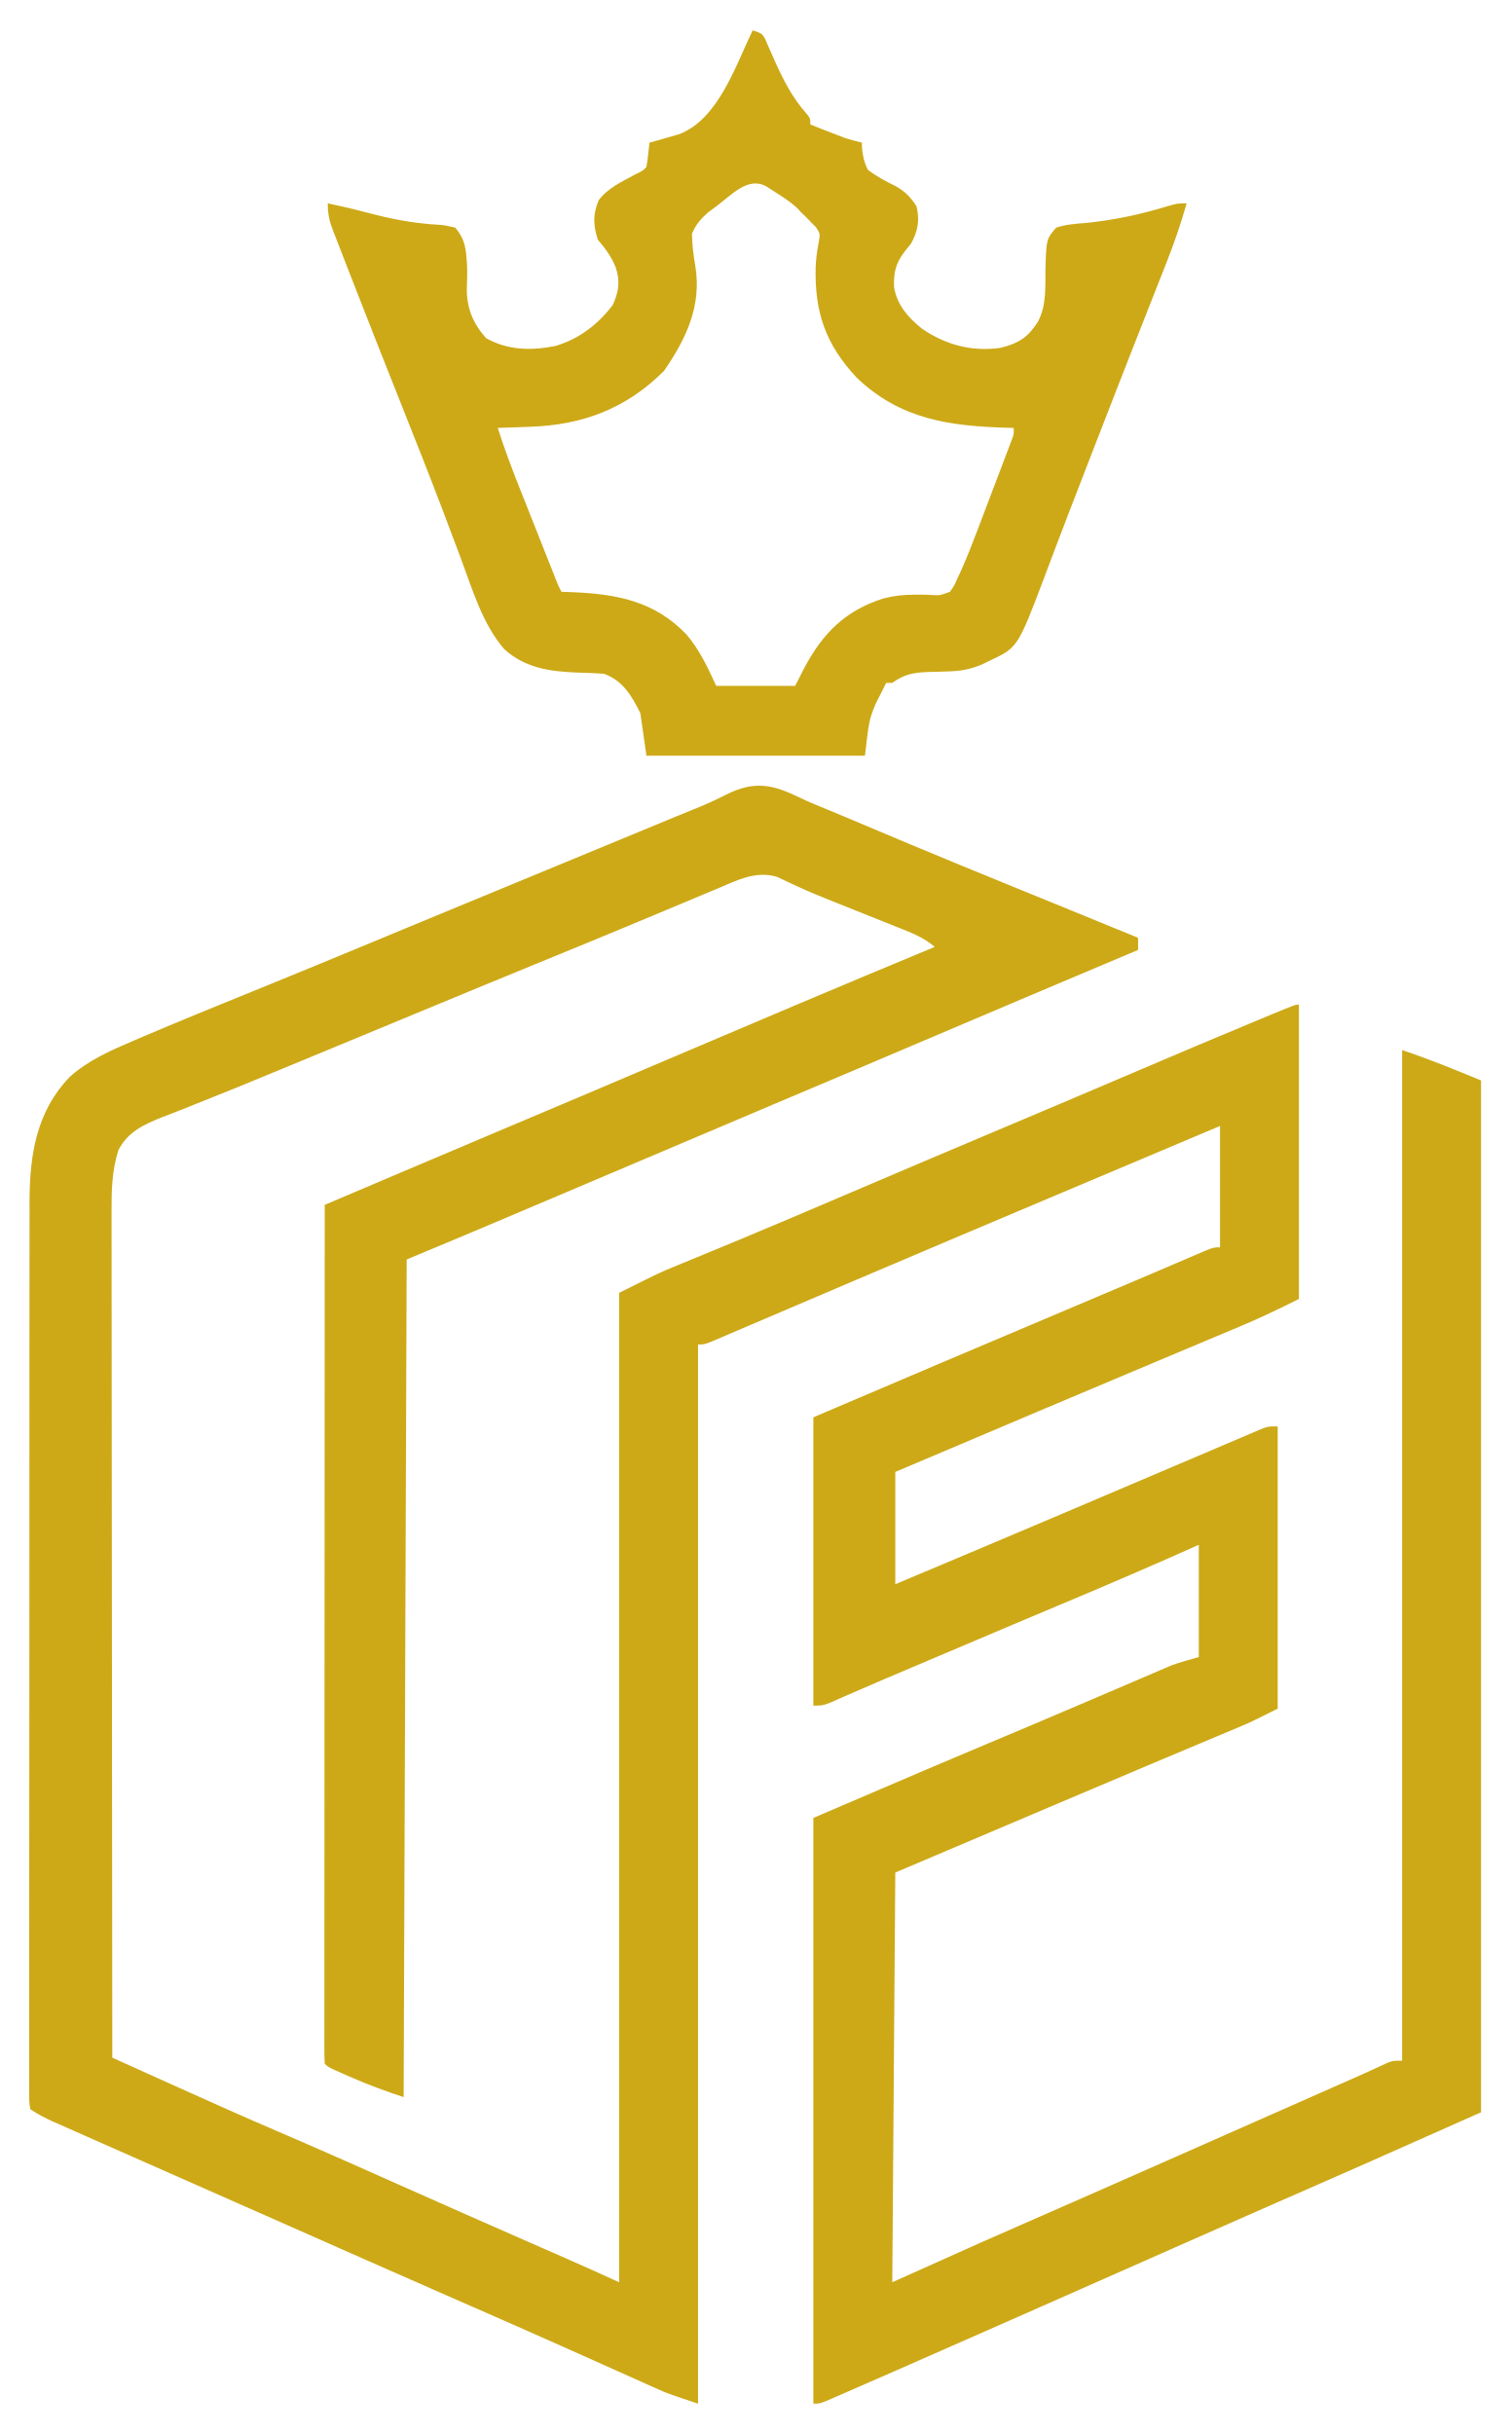
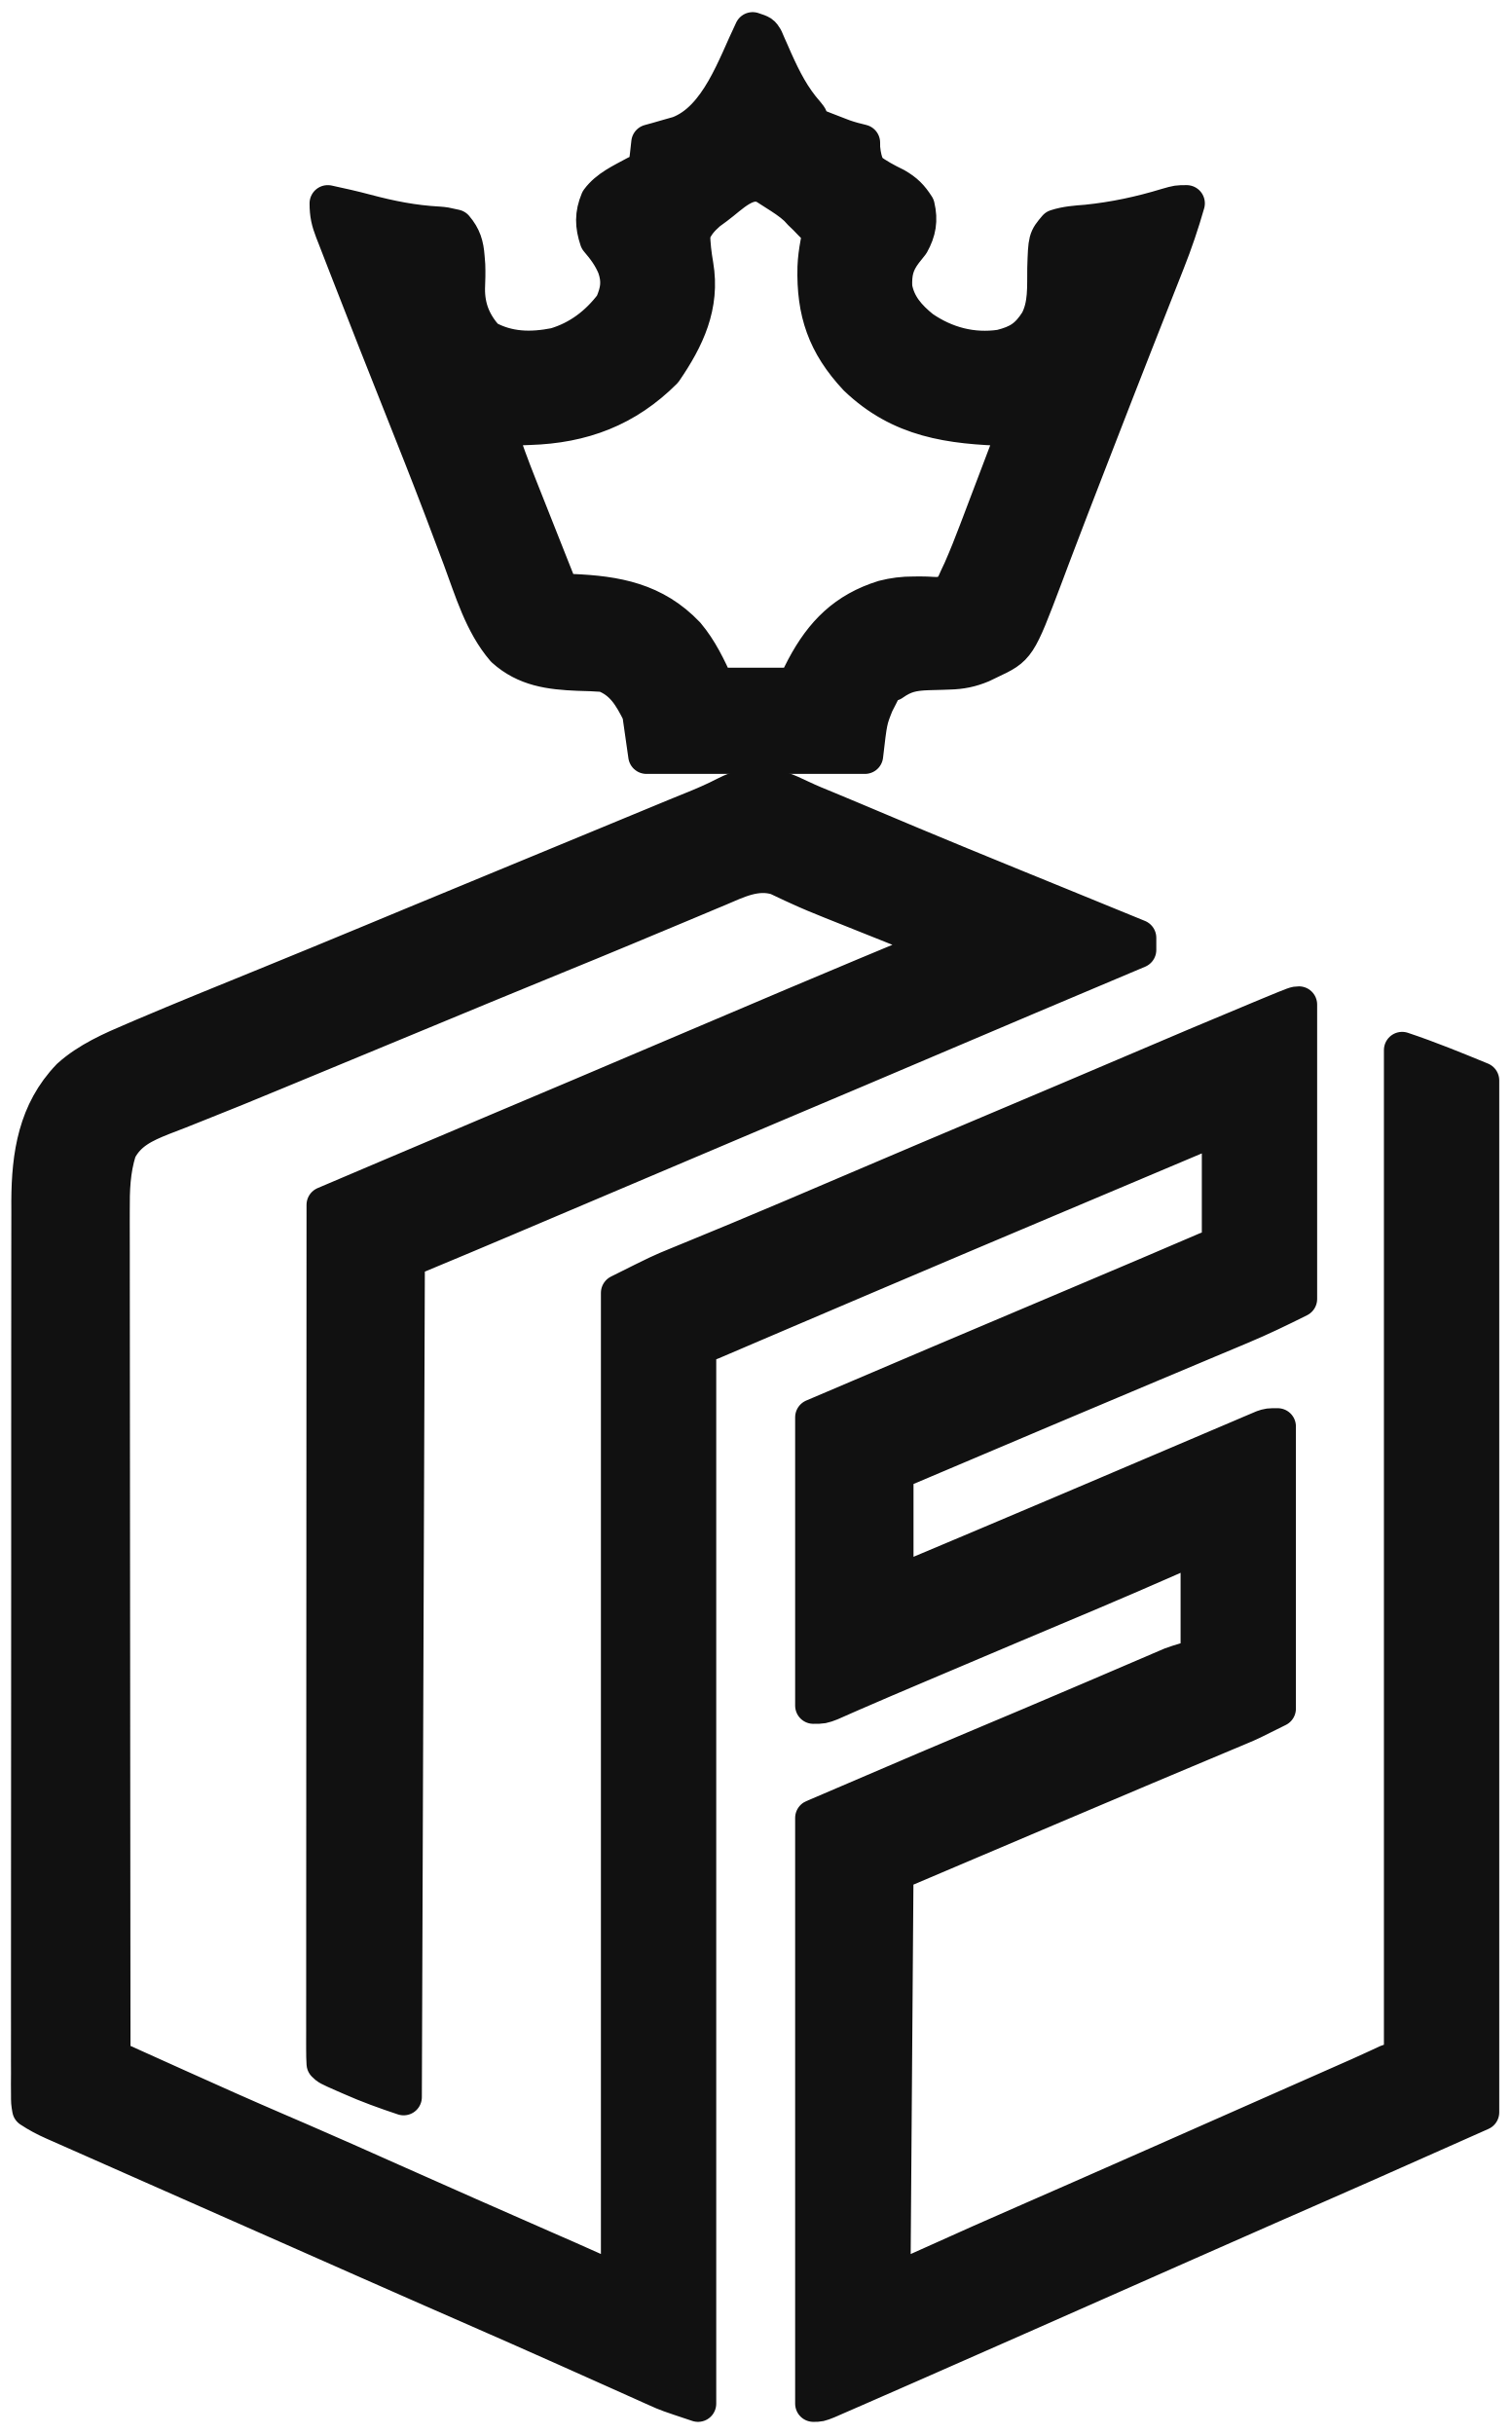
<svg xmlns="http://www.w3.org/2000/svg" version="1.1" width="498" height="802" viewBox="169 16 498 802" preserveAspectRatio="xMidYMid meet">
-   <path d="M0 0 C2.996 1.432 6.062 2.671 9.136 3.924 C11.64 4.947 14.133 5.994 16.624 7.047 C22.184 9.399 27.748 11.74 33.314 14.076 C34.284 14.484 35.254 14.891 36.254 15.31 C46.968 19.802 57.718 24.205 68.474 28.596 C69.358 28.957 70.242 29.317 71.152 29.689 C75.406 31.425 79.66 33.159 83.914 34.893 C93.001 38.597 102.081 42.316 111.162 46.033 C111.162 47.353 111.162 48.673 111.162 50.033 C109.486 50.74 109.486 50.74 107.777 51.46 C86.057 60.616 64.347 69.794 42.662 79.033 C26.411 85.957 10.146 92.848 -6.13 99.711 C-20.545 105.79 -34.946 111.902 -49.338 118.033 C-65.39 124.872 -81.452 131.686 -97.526 138.471 C-98.471 138.87 -99.417 139.27 -100.392 139.681 C-103.086 140.819 -105.78 141.955 -108.475 143.092 C-109.248 143.418 -110.021 143.745 -110.817 144.081 C-117.15 146.75 -123.494 149.39 -129.838 152.033 C-130.168 243.113 -130.498 334.193 -130.838 428.033 C-136.856 426.027 -142.575 423.975 -148.338 421.408 C-149.409 420.941 -149.409 420.941 -150.502 420.463 C-155.702 418.17 -155.702 418.17 -156.838 417.033 C-156.935 415.522 -156.962 414.005 -156.961 412.491 C-156.963 411.503 -156.965 410.515 -156.967 409.497 C-156.964 408.399 -156.961 407.301 -156.958 406.169 C-156.959 405.013 -156.96 403.856 -156.961 402.665 C-156.962 399.44 -156.959 396.216 -156.954 392.992 C-156.95 389.52 -156.951 386.048 -156.952 382.577 C-156.953 376.557 -156.949 370.537 -156.944 364.517 C-156.936 355.814 -156.933 347.11 -156.932 338.406 C-156.93 324.287 -156.923 310.167 -156.914 296.047 C-156.904 282.328 -156.897 268.609 -156.893 254.889 C-156.893 254.044 -156.893 253.199 -156.892 252.328 C-156.891 248.089 -156.89 243.85 -156.888 239.611 C-156.878 204.418 -156.86 169.226 -156.838 134.033 C-151.363 131.706 -145.888 129.378 -140.413 127.051 C-138.555 126.262 -136.698 125.472 -134.841 124.682 C-122.328 119.363 -109.81 114.054 -97.28 108.776 C-80.951 101.896 -64.639 94.978 -48.338 88.033 C-17.553 74.92 13.248 61.84 44.162 49.033 C40.583 45.957 36.505 44.381 32.17 42.67 C31.387 42.356 30.605 42.041 29.799 41.717 C27.297 40.713 24.792 39.717 22.287 38.721 C19.826 37.738 17.366 36.753 14.906 35.766 C13.294 35.121 11.681 34.477 10.067 33.837 C6.369 32.362 2.706 30.851 -0.909 29.18 C-1.536 28.895 -2.163 28.609 -2.809 28.314 C-4.468 27.55 -6.116 26.765 -7.764 25.978 C-14.699 23.847 -20.874 27.031 -27.213 29.725 C-28.118 30.102 -29.023 30.478 -29.955 30.866 C-32.919 32.102 -35.878 33.349 -38.838 34.596 C-40.917 35.465 -42.996 36.332 -45.075 37.199 C-49.308 38.964 -53.539 40.732 -57.769 42.502 C-65.593 45.771 -73.439 48.985 -81.288 52.193 C-96.874 58.564 -112.433 65.001 -127.985 71.457 C-139.194 76.109 -150.407 80.752 -161.625 85.383 C-165.565 87.009 -169.503 88.639 -173.44 90.272 C-181.931 93.791 -190.427 97.285 -198.979 100.655 C-200.982 101.452 -202.984 102.251 -204.986 103.051 C-206.766 103.755 -208.553 104.437 -210.341 105.119 C-216.437 107.558 -221.739 109.961 -224.838 116.033 C-226.937 122.778 -227.116 129.011 -227.079 136.043 C-227.081 137.836 -227.081 137.836 -227.084 139.665 C-227.087 142.965 -227.08 146.264 -227.07 149.564 C-227.062 153.129 -227.065 156.694 -227.066 160.259 C-227.067 166.43 -227.061 172.601 -227.05 178.771 C-227.033 187.693 -227.028 196.615 -227.026 205.537 C-227.021 220.013 -227.008 234.489 -226.989 248.966 C-226.971 263.025 -226.956 277.085 -226.948 291.144 C-226.947 292.011 -226.947 292.879 -226.946 293.772 C-226.944 298.122 -226.941 302.472 -226.939 306.823 C-226.918 342.893 -226.883 378.963 -226.838 415.033 C-221.411 417.482 -215.983 419.928 -210.555 422.374 C-208.715 423.203 -206.876 424.032 -205.036 424.862 C-194.108 429.792 -183.165 434.675 -172.151 439.408 C-170.858 439.965 -169.565 440.522 -168.272 441.079 C-166.622 441.789 -166.622 441.789 -164.94 442.514 C-154.932 446.834 -144.982 451.285 -135.026 455.721 C-118.074 463.273 -101.099 470.77 -84.097 478.21 C-83.285 478.565 -82.474 478.921 -81.638 479.287 C-80.155 479.936 -78.671 480.585 -77.187 481.233 C-71.376 483.777 -65.615 486.408 -59.838 489.033 C-59.838 381.453 -59.838 273.873 -59.838 163.033 C-46.357 156.293 -46.357 156.293 -40.69 153.975 C-40.056 153.713 -39.422 153.452 -38.768 153.183 C-37.393 152.616 -36.016 152.051 -34.639 151.487 C-30.702 149.875 -26.772 148.245 -22.842 146.615 C-21.982 146.259 -21.121 145.902 -20.235 145.535 C-8.589 140.698 3.002 135.734 14.599 130.783 C32.33 123.217 50.071 115.679 67.835 108.193 C81.445 102.457 95.038 96.684 108.624 90.891 C122.906 84.802 137.192 78.725 151.537 72.783 C152.731 72.288 153.925 71.792 155.156 71.282 C163.034 68.033 163.034 68.033 164.162 68.033 C164.162 100.043 164.162 132.053 164.162 165.033 C157.771 168.229 151.495 171.269 144.924 174.01 C144.061 174.373 143.199 174.736 142.311 175.11 C139.492 176.296 136.671 177.477 133.849 178.658 C131.853 179.498 129.856 180.337 127.86 181.177 C123.709 182.923 119.556 184.667 115.404 186.411 C106.511 190.146 97.626 193.898 88.741 197.651 C85.928 198.839 83.114 200.027 80.301 201.215 C63.912 208.134 47.536 215.08 31.162 222.033 C31.162 234.243 31.162 246.453 31.162 259.033 C49.55 251.302 67.937 243.566 86.292 235.756 C88.734 234.717 91.176 233.679 93.618 232.641 C94.438 232.293 95.258 231.944 96.102 231.585 C97.783 230.871 99.464 230.157 101.145 229.443 C105.851 227.443 110.555 225.44 115.258 223.434 C120.478 221.207 125.701 218.986 130.926 216.767 C132.949 215.907 134.971 215.045 136.993 214.181 C139.804 212.98 142.617 211.785 145.431 210.592 C146.273 210.23 147.115 209.869 147.982 209.496 C148.755 209.17 149.529 208.844 150.325 208.508 C151.333 208.078 151.333 208.078 152.362 207.64 C154.162 207.033 154.162 207.033 157.162 207.033 C157.162 237.723 157.162 268.413 157.162 300.033 C148.163 304.533 148.163 304.533 144.758 305.962 C143.985 306.288 143.212 306.614 142.416 306.949 C141.6 307.29 140.784 307.631 139.943 307.983 C138.625 308.537 138.625 308.537 137.28 309.103 C135.392 309.898 133.503 310.691 131.614 311.483 C127.584 313.173 123.556 314.869 119.528 316.564 C117.453 317.438 115.379 318.31 113.304 319.183 C103.33 323.38 93.369 327.608 83.412 331.846 C66.001 339.255 48.581 346.643 31.162 354.033 C30.832 398.583 30.502 443.133 30.162 489.033 C39.732 484.743 49.302 480.453 59.162 476.033 C64.908 473.498 70.655 470.964 76.41 468.448 C80.729 466.559 85.047 464.665 89.365 462.772 C90.254 462.382 91.144 461.992 92.06 461.59 C101.894 457.277 111.716 452.938 121.537 448.596 C122.415 448.208 123.293 447.82 124.197 447.42 C127.763 445.843 131.329 444.266 134.894 442.689 C141.634 439.709 148.374 436.73 155.115 433.752 C156.097 433.318 157.08 432.884 158.092 432.437 C161.917 430.747 165.742 429.057 169.567 427.368 C172.174 426.216 174.781 425.064 177.388 423.912 C178.146 423.578 178.903 423.243 179.684 422.898 C180.407 422.579 181.13 422.259 181.875 421.93 C182.575 421.623 183.274 421.315 183.995 420.998 C185.536 420.312 187.071 419.612 188.602 418.904 C189.4 418.536 190.199 418.169 191.023 417.791 C191.744 417.455 192.465 417.119 193.209 416.772 C195.162 416.033 195.162 416.033 198.162 416.033 C198.162 306.143 198.162 196.253 198.162 83.033 C206.971 85.97 215.576 89.498 224.162 93.033 C224.162 205.233 224.162 317.433 224.162 433.033 C183.298 451.195 183.298 451.195 170.386 456.845 C166.16 458.694 161.937 460.548 157.713 462.401 C156.845 462.781 155.977 463.162 155.083 463.554 C145.311 467.843 135.548 472.156 125.787 476.471 C124.898 476.864 124.009 477.257 123.093 477.662 C116.782 480.452 110.472 483.242 104.162 486.033 C82.4 495.659 60.635 505.276 38.849 514.846 C37.577 515.405 37.577 515.405 36.278 515.976 C31.618 518.024 26.956 520.068 22.291 522.104 C20.871 522.724 19.452 523.345 18.033 523.967 C16.063 524.83 14.091 525.688 12.119 526.545 C11.011 527.028 9.904 527.511 8.763 528.009 C6.162 529.033 6.162 529.033 4.162 529.033 C4.162 465.343 4.162 401.653 4.162 336.033 C44.152 318.895 44.152 318.895 61.349 311.658 C65.148 310.059 68.946 308.459 72.744 306.858 C73.686 306.461 74.627 306.064 75.598 305.655 C82.298 302.827 88.988 299.977 95.674 297.115 C97.52 296.326 99.367 295.537 101.214 294.748 C104.682 293.266 108.147 291.778 111.612 290.288 C113.178 289.618 114.744 288.949 116.31 288.28 C117.006 287.978 117.702 287.677 118.419 287.367 C119.076 287.087 119.733 286.808 120.409 286.52 C121.248 286.159 121.248 286.159 122.104 285.791 C125.066 284.7 128.127 283.9 131.162 283.033 C131.162 270.823 131.162 258.613 131.162 246.033 C127.965 247.457 124.768 248.88 121.474 250.346 C104.395 257.893 87.163 265.08 69.954 272.326 C59.702 276.645 49.462 280.993 39.224 285.346 C38.405 285.694 37.585 286.043 36.741 286.401 C35.154 287.076 33.567 287.751 31.98 288.426 C30.482 289.063 28.983 289.699 27.485 290.335 C23.993 291.819 20.509 293.316 17.036 294.844 C16.391 295.126 15.745 295.408 15.079 295.7 C13.345 296.459 11.614 297.225 9.882 297.991 C7.162 299.033 7.162 299.033 4.162 299.033 C4.162 267.683 4.162 236.333 4.162 204.033 C31.919 192.199 59.675 180.366 87.482 168.65 C96.068 165.032 104.649 161.405 113.217 157.744 C114.782 157.076 116.347 156.409 117.913 155.741 C120.792 154.512 123.67 153.279 126.546 152.043 C127.807 151.504 129.068 150.966 130.33 150.428 C131.415 149.962 132.501 149.497 133.62 149.017 C136.162 148.033 136.162 148.033 138.162 148.033 C138.162 134.833 138.162 121.633 138.162 108.033 C134.072 109.76 134.072 109.76 129.9 111.522 C128.481 112.121 128.481 112.121 127.033 112.732 C122.128 114.803 117.223 116.874 112.318 118.946 C102.148 123.24 91.978 127.533 81.806 131.823 C62.495 139.967 43.195 148.137 23.912 156.346 C21.942 157.184 19.973 158.022 18.003 158.86 C9.8 162.352 1.596 165.846 -6.601 169.353 C-9.727 170.69 -12.855 172.024 -15.982 173.358 C-17.414 173.969 -18.846 174.582 -20.276 175.196 C-22.208 176.025 -24.142 176.85 -26.076 177.674 C-27.149 178.133 -28.222 178.593 -29.328 179.066 C-31.838 180.033 -31.838 180.033 -33.838 180.033 C-33.838 295.203 -33.838 410.373 -33.838 529.033 C-43.962 525.659 -43.962 525.659 -47.34 524.143 C-48.11 523.8 -48.879 523.457 -49.672 523.104 C-50.48 522.739 -51.287 522.374 -52.119 521.998 C-52.993 521.608 -53.868 521.217 -54.768 520.815 C-56.647 519.975 -58.524 519.134 -60.401 518.29 C-65.457 516.019 -70.519 513.762 -75.58 511.502 C-76.612 511.041 -77.644 510.58 -78.707 510.105 C-88.607 505.683 -98.532 501.32 -108.463 496.971 C-111.844 495.49 -115.224 494.008 -118.604 492.526 C-119.442 492.158 -120.28 491.791 -121.144 491.412 C-135.34 485.184 -149.515 478.906 -163.693 472.635 C-170.075 469.813 -176.458 466.993 -182.842 464.174 C-190.9 460.617 -198.956 457.057 -207.012 453.494 C-211.397 451.555 -215.784 449.616 -220.171 447.679 C-224.43 445.799 -228.688 443.915 -232.945 442.03 C-234.526 441.33 -236.107 440.632 -237.689 439.934 C-239.855 438.979 -242.018 438.02 -244.182 437.061 C-245.135 436.642 -245.135 436.642 -246.107 436.215 C-248.875 434.983 -251.307 433.721 -253.838 432.033 C-254.213 429.819 -254.213 429.819 -254.213 426.998 C-254.22 425.926 -254.227 424.853 -254.235 423.748 C-254.227 422.561 -254.22 421.373 -254.212 420.15 C-254.216 418.895 -254.22 417.641 -254.224 416.349 C-254.235 412.855 -254.227 409.362 -254.216 405.868 C-254.207 402.104 -254.215 398.341 -254.222 394.577 C-254.231 387.196 -254.224 379.815 -254.212 372.434 C-254.199 363.835 -254.2 355.236 -254.202 346.637 C-254.206 331.284 -254.194 315.931 -254.174 300.578 C-254.155 285.693 -254.148 270.808 -254.154 255.923 C-254.16 239.718 -254.16 223.512 -254.148 207.306 C-254.147 205.575 -254.146 203.844 -254.145 202.113 C-254.144 201.262 -254.143 200.41 -254.143 199.532 C-254.139 193.546 -254.139 187.559 -254.141 181.572 C-254.143 174.263 -254.138 166.953 -254.124 159.643 C-254.116 155.917 -254.112 152.191 -254.117 148.465 C-254.122 144.415 -254.111 140.365 -254.099 136.314 C-254.103 135.151 -254.106 133.988 -254.11 132.79 C-254.029 117.532 -251.876 103.323 -240.9 91.902 C-234.811 86.384 -226.963 82.96 -219.463 79.783 C-218.036 79.171 -218.036 79.171 -216.58 78.545 C-203.215 72.853 -189.74 67.417 -176.288 61.934 C-164.663 57.195 -153.057 52.412 -141.463 47.596 C-138.074 46.188 -134.685 44.781 -131.295 43.373 C-130.447 43.021 -129.598 42.668 -128.724 42.305 C-113.736 36.083 -98.732 29.898 -83.732 23.706 C-77.619 21.183 -71.508 18.657 -65.397 16.129 C-61.233 14.407 -57.068 12.685 -52.904 10.963 C-50.935 10.149 -48.966 9.334 -46.996 8.519 C-46.065 8.133 -45.133 7.748 -44.173 7.35 C-43.267 6.974 -42.36 6.598 -41.426 6.211 C-39.661 5.484 -37.894 4.764 -36.124 4.052 C-32.248 2.488 -28.466 0.885 -24.76 -1.05 C-15.173 -5.891 -9.186 -4.489 0 0 Z " fill="#CDA917" transform="translate(432.8381,278.9666)" />
-   <path d="M0 0 C3 1 3 1 4.056 2.715 C4.372 3.448 4.689 4.182 5.016 4.938 C5.557 6.151 5.557 6.151 6.11 7.389 C6.486 8.251 6.862 9.112 7.25 10 C10.162 16.449 13.048 22.165 17.785 27.504 C19 29 19 29 19 31 C22.008 32.222 25.029 33.406 28.062 34.562 C29.039 34.936 29.039 34.936 30.035 35.316 C32.005 36.002 33.97 36.525 36 37 C36.008 37.853 36.008 37.853 36.016 38.723 C36.297 41.527 36.73 43.465 38 46 C40.894 48.152 43.814 49.72 47.055 51.297 C50.307 53.178 51.981 54.846 54 58 C55.085 62.585 54.464 66.168 52.188 70.25 C51.466 71.157 50.744 72.065 50 73 C47.076 76.864 46.404 79.908 46.594 84.664 C47.623 90.581 51.236 94.648 55.812 98.312 C63.578 103.644 72.327 105.976 81.75 104.598 C87.719 103.097 90.683 101.182 94 96 C96.906 90.509 96.385 84.45 96.479 78.393 C96.773 68.805 96.773 68.805 100 65 C103.303 63.925 106.613 63.703 110.062 63.438 C119.259 62.486 127.712 60.676 136.543 57.988 C140 57 140 57 143 57 C141.121 63.58 138.967 69.96 136.438 76.316 C135.922 77.627 135.922 77.627 135.396 78.964 C134.655 80.848 133.911 82.731 133.167 84.614 C131.144 89.725 129.136 94.842 127.125 99.957 C126.706 101.022 126.287 102.086 125.855 103.183 C121.61 113.975 117.411 124.785 113.221 135.599 C112.007 138.733 110.791 141.866 109.575 144.999 C106.29 153.471 103.01 161.944 99.793 170.441 C99.34 171.635 98.887 172.828 98.42 174.058 C97.646 176.102 96.877 178.148 96.115 180.196 C87.344 203.363 87.344 203.363 78 207.75 C77.154 208.157 76.309 208.565 75.438 208.984 C71.873 210.47 68.701 211.114 64.848 211.211 C64.071 211.239 63.294 211.268 62.494 211.297 C60.877 211.349 59.26 211.393 57.643 211.43 C52.889 211.619 49.986 212.171 46 215 C45.34 215 44.68 215 44 215 C43.312 216.323 42.653 217.66 42 219 C41.505 219.969 41.01 220.939 40.5 221.938 C38.35 227.343 38.35 227.343 37 239 C13.24 239 -10.52 239 -35 239 C-35.99 232.07 -35.99 232.07 -37 225 C-39.925 219.151 -42.69 214.346 -49 212 C-51.871 211.801 -54.69 211.684 -57.562 211.625 C-66.681 211.254 -74.843 210.232 -81.875 203.875 C-89.091 195.486 -92.312 184.26 -96.128 174.043 C-97.875 169.368 -99.642 164.701 -101.41 160.035 C-101.781 159.055 -102.153 158.076 -102.535 157.066 C-106.764 145.937 -111.162 134.875 -115.562 123.812 C-121.314 109.334 -127.059 94.853 -132.688 80.326 C-133.349 78.623 -134.012 76.922 -134.677 75.221 C-135.587 72.895 -136.488 70.565 -137.387 68.234 C-137.654 67.554 -137.922 66.875 -138.198 66.174 C-139.471 62.843 -140 60.632 -140 57 C-135.785 57.903 -131.603 58.839 -127.438 59.953 C-119.453 62.086 -111.774 63.617 -103.496 64.053 C-101.449 64.215 -101.449 64.215 -98 65 C-95.402 68.048 -94.606 70.744 -94.312 74.688 C-94.208 75.991 -94.208 75.991 -94.102 77.32 C-94.003 79.92 -94.082 82.464 -94.188 85.062 C-94.249 91.536 -92.12 96.638 -87.812 101.438 C-80.565 105.464 -73.021 105.579 -65 104 C-57.171 101.673 -50.967 96.924 -46.062 90.438 C-44.086 85.902 -43.574 82.629 -45.188 77.938 C-46.624 74.47 -48.553 71.855 -51 69 C-52.565 64.306 -52.669 60.605 -50.75 56 C-47.746 51.917 -42.934 49.802 -38.582 47.418 C-36.141 46.234 -36.141 46.234 -35 45 C-34.769 43.653 -34.588 42.296 -34.438 40.938 C-34.221 38.988 -34.221 38.988 -34 37 C-33.12 36.758 -32.239 36.515 -31.332 36.266 C-30.171 35.93 -29.009 35.595 -27.812 35.25 C-26.664 34.925 -25.515 34.6 -24.332 34.266 C-11.263 29.302 -5.68 11.708 0 0 Z M-12 58 C-12.871 58.639 -13.743 59.279 -14.641 59.938 C-17.184 62.215 -18.634 63.856 -20 67 C-19.938 70.602 -19.539 73.879 -18.927 77.414 C-16.691 90.664 -21.822 101.455 -29.188 112.188 C-41.707 124.707 -56.122 130.078 -73.5 130.625 C-74.513 130.664 -75.526 130.702 -76.57 130.742 C-79.047 130.836 -81.523 130.92 -84 131 C-81.912 137.506 -79.549 143.867 -77.023 150.215 C-76.653 151.152 -76.282 152.089 -75.9 153.054 C-75.123 155.017 -74.345 156.979 -73.565 158.941 C-72.369 161.952 -71.176 164.965 -69.984 167.979 C-69.227 169.891 -68.469 171.803 -67.711 173.715 C-67.354 174.617 -66.996 175.519 -66.628 176.448 C-66.298 177.28 -65.967 178.112 -65.626 178.969 C-65.19 180.067 -65.19 180.067 -64.745 181.188 C-64.004 183.053 -64.004 183.053 -63 185 C-61.333 185.056 -61.333 185.056 -59.633 185.113 C-44.926 185.714 -32.38 187.969 -21.75 199.125 C-17.439 204.251 -14.787 209.938 -12 216 C-3.42 216 5.16 216 14 216 C15.011 214.02 16.021 212.04 17.062 210 C23.118 198.624 30.591 191.102 43.125 187.188 C46.503 186.319 49.608 185.943 53.078 185.953 C53.788 185.946 54.498 185.94 55.23 185.933 C56.631 185.936 58.033 185.983 59.43 186.081 C61.712 186.188 61.712 186.188 65 185 C66.397 183.032 66.397 183.032 67.476 180.563 C67.901 179.656 68.327 178.749 68.765 177.814 C70.634 173.556 72.35 169.257 73.988 164.906 C74.51 163.536 74.51 163.536 75.043 162.139 C75.769 160.23 76.492 158.321 77.213 156.411 C78.321 153.477 79.438 150.547 80.557 147.617 C81.264 145.755 81.97 143.893 82.676 142.031 C83.01 141.154 83.344 140.277 83.689 139.374 C83.993 138.565 84.297 137.757 84.611 136.924 C85.014 135.857 85.014 135.857 85.426 134.768 C86.103 132.993 86.103 132.993 86 131 C85.421 130.985 84.843 130.971 84.247 130.956 C65.094 130.417 48.73 128.309 34.254 114.414 C23.987 103.417 20.376 92.795 20.762 78.016 C20.869 75.294 21.195 72.932 21.691 70.219 C22.289 67.082 22.289 67.082 20.891 64.891 C20.349 64.349 19.808 63.808 19.25 63.25 C18.453 62.422 18.453 62.422 17.641 61.578 C17.099 61.057 16.558 60.537 16 60 C15.553 59.514 15.105 59.028 14.645 58.527 C12.425 56.466 9.992 54.935 7.438 53.312 C6.467 52.69 5.496 52.067 4.496 51.426 C-1.529 47.984 -7.146 54.426 -12 58 Z " fill="#CDA917" transform="translate(417,26)" />
+   <path d="M0 0 C2.996 1.432 6.062 2.671 9.136 3.924 C11.64 4.947 14.133 5.994 16.624 7.047 C22.184 9.399 27.748 11.74 33.314 14.076 C34.284 14.484 35.254 14.891 36.254 15.31 C46.968 19.802 57.718 24.205 68.474 28.596 C69.358 28.957 70.242 29.317 71.152 29.689 C75.406 31.425 79.66 33.159 83.914 34.893 C93.001 38.597 102.081 42.316 111.162 46.033 C111.162 47.353 111.162 48.673 111.162 50.033 C109.486 50.74 109.486 50.74 107.777 51.46 C86.057 60.616 64.347 69.794 42.662 79.033 C26.411 85.957 10.146 92.848 -6.13 99.711 C-20.545 105.79 -34.946 111.902 -49.338 118.033 C-65.39 124.872 -81.452 131.686 -97.526 138.471 C-98.471 138.87 -99.417 139.27 -100.392 139.681 C-103.086 140.819 -105.78 141.955 -108.475 143.092 C-109.248 143.418 -110.021 143.745 -110.817 144.081 C-117.15 146.75 -123.494 149.39 -129.838 152.033 C-130.168 243.113 -130.498 334.193 -130.838 428.033 C-136.856 426.027 -142.575 423.975 -148.338 421.408 C-149.409 420.941 -149.409 420.941 -150.502 420.463 C-155.702 418.17 -155.702 418.17 -156.838 417.033 C-156.935 415.522 -156.962 414.005 -156.961 412.491 C-156.963 411.503 -156.965 410.515 -156.967 409.497 C-156.964 408.399 -156.961 407.301 -156.958 406.169 C-156.959 405.013 -156.96 403.856 -156.961 402.665 C-156.962 399.44 -156.959 396.216 -156.954 392.992 C-156.95 389.52 -156.951 386.048 -156.952 382.577 C-156.953 376.557 -156.949 370.537 -156.944 364.517 C-156.936 355.814 -156.933 347.11 -156.932 338.406 C-156.93 324.287 -156.923 310.167 -156.914 296.047 C-156.904 282.328 -156.897 268.609 -156.893 254.889 C-156.893 254.044 -156.893 253.199 -156.892 252.328 C-156.891 248.089 -156.89 243.85 -156.888 239.611 C-156.878 204.418 -156.86 169.226 -156.838 134.033 C-151.363 131.706 -145.888 129.378 -140.413 127.051 C-138.555 126.262 -136.698 125.472 -134.841 124.682 C-122.328 119.363 -109.81 114.054 -97.28 108.776 C-80.951 101.896 -64.639 94.978 -48.338 88.033 C-17.553 74.92 13.248 61.84 44.162 49.033 C40.583 45.957 36.505 44.381 32.17 42.67 C31.387 42.356 30.605 42.041 29.799 41.717 C27.297 40.713 24.792 39.717 22.287 38.721 C19.826 37.738 17.366 36.753 14.906 35.766 C13.294 35.121 11.681 34.477 10.067 33.837 C6.369 32.362 2.706 30.851 -0.909 29.18 C-1.536 28.895 -2.163 28.609 -2.809 28.314 C-4.468 27.55 -6.116 26.765 -7.764 25.978 C-14.699 23.847 -20.874 27.031 -27.213 29.725 C-28.118 30.102 -29.023 30.478 -29.955 30.866 C-32.919 32.102 -35.878 33.349 -38.838 34.596 C-40.917 35.465 -42.996 36.332 -45.075 37.199 C-49.308 38.964 -53.539 40.732 -57.769 42.502 C-65.593 45.771 -73.439 48.985 -81.288 52.193 C-96.874 58.564 -112.433 65.001 -127.985 71.457 C-139.194 76.109 -150.407 80.752 -161.625 85.383 C-165.565 87.009 -169.503 88.639 -173.44 90.272 C-181.931 93.791 -190.427 97.285 -198.979 100.655 C-200.982 101.452 -202.984 102.251 -204.986 103.051 C-206.766 103.755 -208.553 104.437 -210.341 105.119 C-216.437 107.558 -221.739 109.961 -224.838 116.033 C-226.937 122.778 -227.116 129.011 -227.079 136.043 C-227.081 137.836 -227.081 137.836 -227.084 139.665 C-227.087 142.965 -227.08 146.264 -227.07 149.564 C-227.062 153.129 -227.065 156.694 -227.066 160.259 C-227.067 166.43 -227.061 172.601 -227.05 178.771 C-227.033 187.693 -227.028 196.615 -227.026 205.537 C-227.021 220.013 -227.008 234.489 -226.989 248.966 C-226.971 263.025 -226.956 277.085 -226.948 291.144 C-226.947 292.011 -226.947 292.879 -226.946 293.772 C-226.944 298.122 -226.941 302.472 -226.939 306.823 C-226.918 342.893 -226.883 378.963 -226.838 415.033 C-221.411 417.482 -215.983 419.928 -210.555 422.374 C-208.715 423.203 -206.876 424.032 -205.036 424.862 C-194.108 429.792 -183.165 434.675 -172.151 439.408 C-170.858 439.965 -169.565 440.522 -168.272 441.079 C-166.622 441.789 -166.622 441.789 -164.94 442.514 C-154.932 446.834 -144.982 451.285 -135.026 455.721 C-118.074 463.273 -101.099 470.77 -84.097 478.21 C-83.285 478.565 -82.474 478.921 -81.638 479.287 C-80.155 479.936 -78.671 480.585 -77.187 481.233 C-71.376 483.777 -65.615 486.408 -59.838 489.033 C-59.838 381.453 -59.838 273.873 -59.838 163.033 C-46.357 156.293 -46.357 156.293 -40.69 153.975 C-40.056 153.713 -39.422 153.452 -38.768 153.183 C-37.393 152.616 -36.016 152.051 -34.639 151.487 C-30.702 149.875 -26.772 148.245 -22.842 146.615 C-21.982 146.259 -21.121 145.902 -20.235 145.535 C-8.589 140.698 3.002 135.734 14.599 130.783 C32.33 123.217 50.071 115.679 67.835 108.193 C81.445 102.457 95.038 96.684 108.624 90.891 C122.906 84.802 137.192 78.725 151.537 72.783 C152.731 72.288 153.925 71.792 155.156 71.282 C163.034 68.033 163.034 68.033 164.162 68.033 C164.162 100.043 164.162 132.053 164.162 165.033 C157.771 168.229 151.495 171.269 144.924 174.01 C144.061 174.373 143.199 174.736 142.311 175.11 C139.492 176.296 136.671 177.477 133.849 178.658 C131.853 179.498 129.856 180.337 127.86 181.177 C123.709 182.923 119.556 184.667 115.404 186.411 C106.511 190.146 97.626 193.898 88.741 197.651 C85.928 198.839 83.114 200.027 80.301 201.215 C63.912 208.134 47.536 215.08 31.162 222.033 C31.162 234.243 31.162 246.453 31.162 259.033 C49.55 251.302 67.937 243.566 86.292 235.756 C88.734 234.717 91.176 233.679 93.618 232.641 C94.438 232.293 95.258 231.944 96.102 231.585 C97.783 230.871 99.464 230.157 101.145 229.443 C105.851 227.443 110.555 225.44 115.258 223.434 C120.478 221.207 125.701 218.986 130.926 216.767 C132.949 215.907 134.971 215.045 136.993 214.181 C139.804 212.98 142.617 211.785 145.431 210.592 C146.273 210.23 147.115 209.869 147.982 209.496 C148.755 209.17 149.529 208.844 150.325 208.508 C151.333 208.078 151.333 208.078 152.362 207.64 C154.162 207.033 154.162 207.033 157.162 207.033 C157.162 237.723 157.162 268.413 157.162 300.033 C148.163 304.533 148.163 304.533 144.758 305.962 C143.985 306.288 143.212 306.614 142.416 306.949 C141.6 307.29 140.784 307.631 139.943 307.983 C138.625 308.537 138.625 308.537 137.28 309.103 C135.392 309.898 133.503 310.691 131.614 311.483 C127.584 313.173 123.556 314.869 119.528 316.564 C117.453 317.438 115.379 318.31 113.304 319.183 C103.33 323.38 93.369 327.608 83.412 331.846 C66.001 339.255 48.581 346.643 31.162 354.033 C30.832 398.583 30.502 443.133 30.162 489.033 C39.732 484.743 49.302 480.453 59.162 476.033 C64.908 473.498 70.655 470.964 76.41 468.448 C80.729 466.559 85.047 464.665 89.365 462.772 C90.254 462.382 91.144 461.992 92.06 461.59 C101.894 457.277 111.716 452.938 121.537 448.596 C122.415 448.208 123.293 447.82 124.197 447.42 C127.763 445.843 131.329 444.266 134.894 442.689 C141.634 439.709 148.374 436.73 155.115 433.752 C156.097 433.318 157.08 432.884 158.092 432.437 C161.917 430.747 165.742 429.057 169.567 427.368 C172.174 426.216 174.781 425.064 177.388 423.912 C178.146 423.578 178.903 423.243 179.684 422.898 C180.407 422.579 181.13 422.259 181.875 421.93 C182.575 421.623 183.274 421.315 183.995 420.998 C185.536 420.312 187.071 419.612 188.602 418.904 C189.4 418.536 190.199 418.169 191.023 417.791 C191.744 417.455 192.465 417.119 193.209 416.772 C195.162 416.033 195.162 416.033 198.162 416.033 C198.162 306.143 198.162 196.253 198.162 83.033 C206.971 85.97 215.576 89.498 224.162 93.033 C224.162 205.233 224.162 317.433 224.162 433.033 C183.298 451.195 183.298 451.195 170.386 456.845 C166.16 458.694 161.937 460.548 157.713 462.401 C156.845 462.781 155.977 463.162 155.083 463.554 C145.311 467.843 135.548 472.156 125.787 476.471 C124.898 476.864 124.009 477.257 123.093 477.662 C116.782 480.452 110.472 483.242 104.162 486.033 C82.4 495.659 60.635 505.276 38.849 514.846 C37.577 515.405 37.577 515.405 36.278 515.976 C31.618 518.024 26.956 520.068 22.291 522.104 C20.871 522.724 19.452 523.345 18.033 523.967 C16.063 524.83 14.091 525.688 12.119 526.545 C11.011 527.028 9.904 527.511 8.763 528.009 C6.162 529.033 6.162 529.033 4.162 529.033 C4.162 465.343 4.162 401.653 4.162 336.033 C44.152 318.895 44.152 318.895 61.349 311.658 C65.148 310.059 68.946 308.459 72.744 306.858 C73.686 306.461 74.627 306.064 75.598 305.655 C82.298 302.827 88.988 299.977 95.674 297.115 C97.52 296.326 99.367 295.537 101.214 294.748 C104.682 293.266 108.147 291.778 111.612 290.288 C113.178 289.618 114.744 288.949 116.31 288.28 C117.006 287.978 117.702 287.677 118.419 287.367 C119.076 287.087 119.733 286.808 120.409 286.52 C121.248 286.159 121.248 286.159 122.104 285.791 C125.066 284.7 128.127 283.9 131.162 283.033 C131.162 270.823 131.162 258.613 131.162 246.033 C127.965 247.457 124.768 248.88 121.474 250.346 C104.395 257.893 87.163 265.08 69.954 272.326 C59.702 276.645 49.462 280.993 39.224 285.346 C38.405 285.694 37.585 286.043 36.741 286.401 C35.154 287.076 33.567 287.751 31.98 288.426 C30.482 289.063 28.983 289.699 27.485 290.335 C23.993 291.819 20.509 293.316 17.036 294.844 C16.391 295.126 15.745 295.408 15.079 295.7 C13.345 296.459 11.614 297.225 9.882 297.991 C7.162 299.033 7.162 299.033 4.162 299.033 C4.162 267.683 4.162 236.333 4.162 204.033 C31.919 192.199 59.675 180.366 87.482 168.65 C96.068 165.032 104.649 161.405 113.217 157.744 C114.782 157.076 116.347 156.409 117.913 155.741 C120.792 154.512 123.67 153.279 126.546 152.043 C127.807 151.504 129.068 150.966 130.33 150.428 C131.415 149.962 132.501 149.497 133.62 149.017 C136.162 148.033 136.162 148.033 138.162 148.033 C138.162 134.833 138.162 121.633 138.162 108.033 C134.072 109.76 134.072 109.76 129.9 111.522 C128.481 112.121 128.481 112.121 127.033 112.732 C122.128 114.803 117.223 116.874 112.318 118.946 C102.148 123.24 91.978 127.533 81.806 131.823 C62.495 139.967 43.195 148.137 23.912 156.346 C21.942 157.184 19.973 158.022 18.003 158.86 C9.8 162.352 1.596 165.846 -6.601 169.353 C-9.727 170.69 -12.855 172.024 -15.982 173.358 C-17.414 173.969 -18.846 174.582 -20.276 175.196 C-22.208 176.025 -24.142 176.85 -26.076 177.674 C-27.149 178.133 -28.222 178.593 -29.328 179.066 C-31.838 180.033 -31.838 180.033 -33.838 180.033 C-33.838 295.203 -33.838 410.373 -33.838 529.033 C-43.962 525.659 -43.962 525.659 -47.34 524.143 C-48.11 523.8 -48.879 523.457 -49.672 523.104 C-50.48 522.739 -51.287 522.374 -52.119 521.998 C-52.993 521.608 -53.868 521.217 -54.768 520.815 C-56.647 519.975 -58.524 519.134 -60.401 518.29 C-65.457 516.019 -70.519 513.762 -75.58 511.502 C-76.612 511.041 -77.644 510.58 -78.707 510.105 C-88.607 505.683 -98.532 501.32 -108.463 496.971 C-111.844 495.49 -115.224 494.008 -118.604 492.526 C-119.442 492.158 -120.28 491.791 -121.144 491.412 C-135.34 485.184 -149.515 478.906 -163.693 472.635 C-170.075 469.813 -176.458 466.993 -182.842 464.174 C-190.9 460.617 -198.956 457.057 -207.012 453.494 C-211.397 451.555 -215.784 449.616 -220.171 447.679 C-224.43 445.799 -228.688 443.915 -232.945 442.03 C-234.526 441.33 -236.107 440.632 -237.689 439.934 C-239.855 438.979 -242.018 438.02 -244.182 437.061 C-245.135 436.642 -245.135 436.642 -246.107 436.215 C-248.875 434.983 -251.307 433.721 -253.838 432.033 C-254.213 429.819 -254.213 429.819 -254.213 426.998 C-254.22 425.926 -254.227 424.853 -254.235 423.748 C-254.227 422.561 -254.22 421.373 -254.212 420.15 C-254.216 418.895 -254.22 417.641 -254.224 416.349 C-254.235 412.855 -254.227 409.362 -254.216 405.868 C-254.207 402.104 -254.215 398.341 -254.222 394.577 C-254.231 387.196 -254.224 379.815 -254.212 372.434 C-254.199 363.835 -254.2 355.236 -254.202 346.637 C-254.206 331.284 -254.194 315.931 -254.174 300.578 C-254.155 285.693 -254.148 270.808 -254.154 255.923 C-254.16 239.718 -254.16 223.512 -254.148 207.306 C-254.147 205.575 -254.146 203.844 -254.145 202.113 C-254.144 201.262 -254.143 200.41 -254.143 199.532 C-254.139 193.546 -254.139 187.559 -254.141 181.572 C-254.143 174.263 -254.138 166.953 -254.124 159.643 C-254.116 155.917 -254.112 152.191 -254.117 148.465 C-254.122 144.415 -254.111 140.365 -254.099 136.314 C-254.103 135.151 -254.106 133.988 -254.11 132.79 C-254.029 117.532 -251.876 103.323 -240.9 91.902 C-234.811 86.384 -226.963 82.96 -219.463 79.783 C-218.036 79.171 -218.036 79.171 -216.58 78.545 C-203.215 72.853 -189.74 67.417 -176.288 61.934 C-164.663 57.195 -153.057 52.412 -141.463 47.596 C-138.074 46.188 -134.685 44.781 -131.295 43.373 C-130.447 43.021 -129.598 42.668 -128.724 42.305 C-113.736 36.083 -98.732 29.898 -83.732 23.706 C-77.619 21.183 -71.508 18.657 -65.397 16.129 C-61.233 14.407 -57.068 12.685 -52.904 10.963 C-50.935 10.149 -48.966 9.334 -46.996 8.519 C-46.065 8.133 -45.133 7.748 -44.173 7.35 C-43.267 6.974 -42.36 6.598 -41.426 6.211 C-39.661 5.484 -37.894 4.764 -36.124 4.052 C-32.248 2.488 -28.466 0.885 -24.76 -1.05 C-15.173 -5.891 -9.186 -4.489 0 0 Z " fill="#111111" stroke="#111111" stroke-width="12" stroke-linejoin="round" stroke-linecap="round" transform="translate(432.8381,278.9666)" />
+   <path d="M0 0 C3 1 3 1 4.056 2.715 C4.372 3.448 4.689 4.182 5.016 4.938 C5.557 6.151 5.557 6.151 6.11 7.389 C6.486 8.251 6.862 9.112 7.25 10 C10.162 16.449 13.048 22.165 17.785 27.504 C19 29 19 29 19 31 C22.008 32.222 25.029 33.406 28.062 34.562 C29.039 34.936 29.039 34.936 30.035 35.316 C32.005 36.002 33.97 36.525 36 37 C36.008 37.853 36.008 37.853 36.016 38.723 C36.297 41.527 36.73 43.465 38 46 C40.894 48.152 43.814 49.72 47.055 51.297 C50.307 53.178 51.981 54.846 54 58 C55.085 62.585 54.464 66.168 52.188 70.25 C51.466 71.157 50.744 72.065 50 73 C47.076 76.864 46.404 79.908 46.594 84.664 C47.623 90.581 51.236 94.648 55.812 98.312 C63.578 103.644 72.327 105.976 81.75 104.598 C87.719 103.097 90.683 101.182 94 96 C96.906 90.509 96.385 84.45 96.479 78.393 C96.773 68.805 96.773 68.805 100 65 C103.303 63.925 106.613 63.703 110.062 63.438 C119.259 62.486 127.712 60.676 136.543 57.988 C140 57 140 57 143 57 C141.121 63.58 138.967 69.96 136.438 76.316 C135.922 77.627 135.922 77.627 135.396 78.964 C134.655 80.848 133.911 82.731 133.167 84.614 C131.144 89.725 129.136 94.842 127.125 99.957 C126.706 101.022 126.287 102.086 125.855 103.183 C121.61 113.975 117.411 124.785 113.221 135.599 C112.007 138.733 110.791 141.866 109.575 144.999 C106.29 153.471 103.01 161.944 99.793 170.441 C99.34 171.635 98.887 172.828 98.42 174.058 C97.646 176.102 96.877 178.148 96.115 180.196 C87.344 203.363 87.344 203.363 78 207.75 C77.154 208.157 76.309 208.565 75.438 208.984 C71.873 210.47 68.701 211.114 64.848 211.211 C64.071 211.239 63.294 211.268 62.494 211.297 C60.877 211.349 59.26 211.393 57.643 211.43 C52.889 211.619 49.986 212.171 46 215 C45.34 215 44.68 215 44 215 C43.312 216.323 42.653 217.66 42 219 C41.505 219.969 41.01 220.939 40.5 221.938 C38.35 227.343 38.35 227.343 37 239 C13.24 239 -10.52 239 -35 239 C-35.99 232.07 -35.99 232.07 -37 225 C-39.925 219.151 -42.69 214.346 -49 212 C-51.871 211.801 -54.69 211.684 -57.562 211.625 C-66.681 211.254 -74.843 210.232 -81.875 203.875 C-89.091 195.486 -92.312 184.26 -96.128 174.043 C-97.875 169.368 -99.642 164.701 -101.41 160.035 C-101.781 159.055 -102.153 158.076 -102.535 157.066 C-106.764 145.937 -111.162 134.875 -115.562 123.812 C-121.314 109.334 -127.059 94.853 -132.688 80.326 C-133.349 78.623 -134.012 76.922 -134.677 75.221 C-135.587 72.895 -136.488 70.565 -137.387 68.234 C-137.654 67.554 -137.922 66.875 -138.198 66.174 C-139.471 62.843 -140 60.632 -140 57 C-135.785 57.903 -131.603 58.839 -127.438 59.953 C-119.453 62.086 -111.774 63.617 -103.496 64.053 C-101.449 64.215 -101.449 64.215 -98 65 C-95.402 68.048 -94.606 70.744 -94.312 74.688 C-94.208 75.991 -94.208 75.991 -94.102 77.32 C-94.003 79.92 -94.082 82.464 -94.188 85.062 C-94.249 91.536 -92.12 96.638 -87.812 101.438 C-80.565 105.464 -73.021 105.579 -65 104 C-57.171 101.673 -50.967 96.924 -46.062 90.438 C-44.086 85.902 -43.574 82.629 -45.188 77.938 C-46.624 74.47 -48.553 71.855 -51 69 C-52.565 64.306 -52.669 60.605 -50.75 56 C-47.746 51.917 -42.934 49.802 -38.582 47.418 C-36.141 46.234 -36.141 46.234 -35 45 C-34.769 43.653 -34.588 42.296 -34.438 40.938 C-34.221 38.988 -34.221 38.988 -34 37 C-33.12 36.758 -32.239 36.515 -31.332 36.266 C-30.171 35.93 -29.009 35.595 -27.812 35.25 C-26.664 34.925 -25.515 34.6 -24.332 34.266 C-11.263 29.302 -5.68 11.708 0 0 Z M-12 58 C-12.871 58.639 -13.743 59.279 -14.641 59.938 C-17.184 62.215 -18.634 63.856 -20 67 C-19.938 70.602 -19.539 73.879 -18.927 77.414 C-16.691 90.664 -21.822 101.455 -29.188 112.188 C-41.707 124.707 -56.122 130.078 -73.5 130.625 C-74.513 130.664 -75.526 130.702 -76.57 130.742 C-79.047 130.836 -81.523 130.92 -84 131 C-81.912 137.506 -79.549 143.867 -77.023 150.215 C-76.653 151.152 -76.282 152.089 -75.9 153.054 C-75.123 155.017 -74.345 156.979 -73.565 158.941 C-72.369 161.952 -71.176 164.965 -69.984 167.979 C-69.227 169.891 -68.469 171.803 -67.711 173.715 C-67.354 174.617 -66.996 175.519 -66.628 176.448 C-66.298 177.28 -65.967 178.112 -65.626 178.969 C-65.19 180.067 -65.19 180.067 -64.745 181.188 C-64.004 183.053 -64.004 183.053 -63 185 C-61.333 185.056 -61.333 185.056 -59.633 185.113 C-44.926 185.714 -32.38 187.969 -21.75 199.125 C-17.439 204.251 -14.787 209.938 -12 216 C-3.42 216 5.16 216 14 216 C15.011 214.02 16.021 212.04 17.062 210 C23.118 198.624 30.591 191.102 43.125 187.188 C46.503 186.319 49.608 185.943 53.078 185.953 C53.788 185.946 54.498 185.94 55.23 185.933 C56.631 185.936 58.033 185.983 59.43 186.081 C61.712 186.188 61.712 186.188 65 185 C66.397 183.032 66.397 183.032 67.476 180.563 C67.901 179.656 68.327 178.749 68.765 177.814 C70.634 173.556 72.35 169.257 73.988 164.906 C74.51 163.536 74.51 163.536 75.043 162.139 C75.769 160.23 76.492 158.321 77.213 156.411 C78.321 153.477 79.438 150.547 80.557 147.617 C81.264 145.755 81.97 143.893 82.676 142.031 C83.01 141.154 83.344 140.277 83.689 139.374 C83.993 138.565 84.297 137.757 84.611 136.924 C85.014 135.857 85.014 135.857 85.426 134.768 C86.103 132.993 86.103 132.993 86 131 C85.421 130.985 84.843 130.971 84.247 130.956 C65.094 130.417 48.73 128.309 34.254 114.414 C23.987 103.417 20.376 92.795 20.762 78.016 C20.869 75.294 21.195 72.932 21.691 70.219 C22.289 67.082 22.289 67.082 20.891 64.891 C20.349 64.349 19.808 63.808 19.25 63.25 C18.453 62.422 18.453 62.422 17.641 61.578 C17.099 61.057 16.558 60.537 16 60 C15.553 59.514 15.105 59.028 14.645 58.527 C12.425 56.466 9.992 54.935 7.438 53.312 C6.467 52.69 5.496 52.067 4.496 51.426 C-1.529 47.984 -7.146 54.426 -12 58 Z " fill="#111111" stroke="#111111" stroke-width="12" stroke-linejoin="round" stroke-linecap="round" transform="translate(417,26)" />
</svg>
